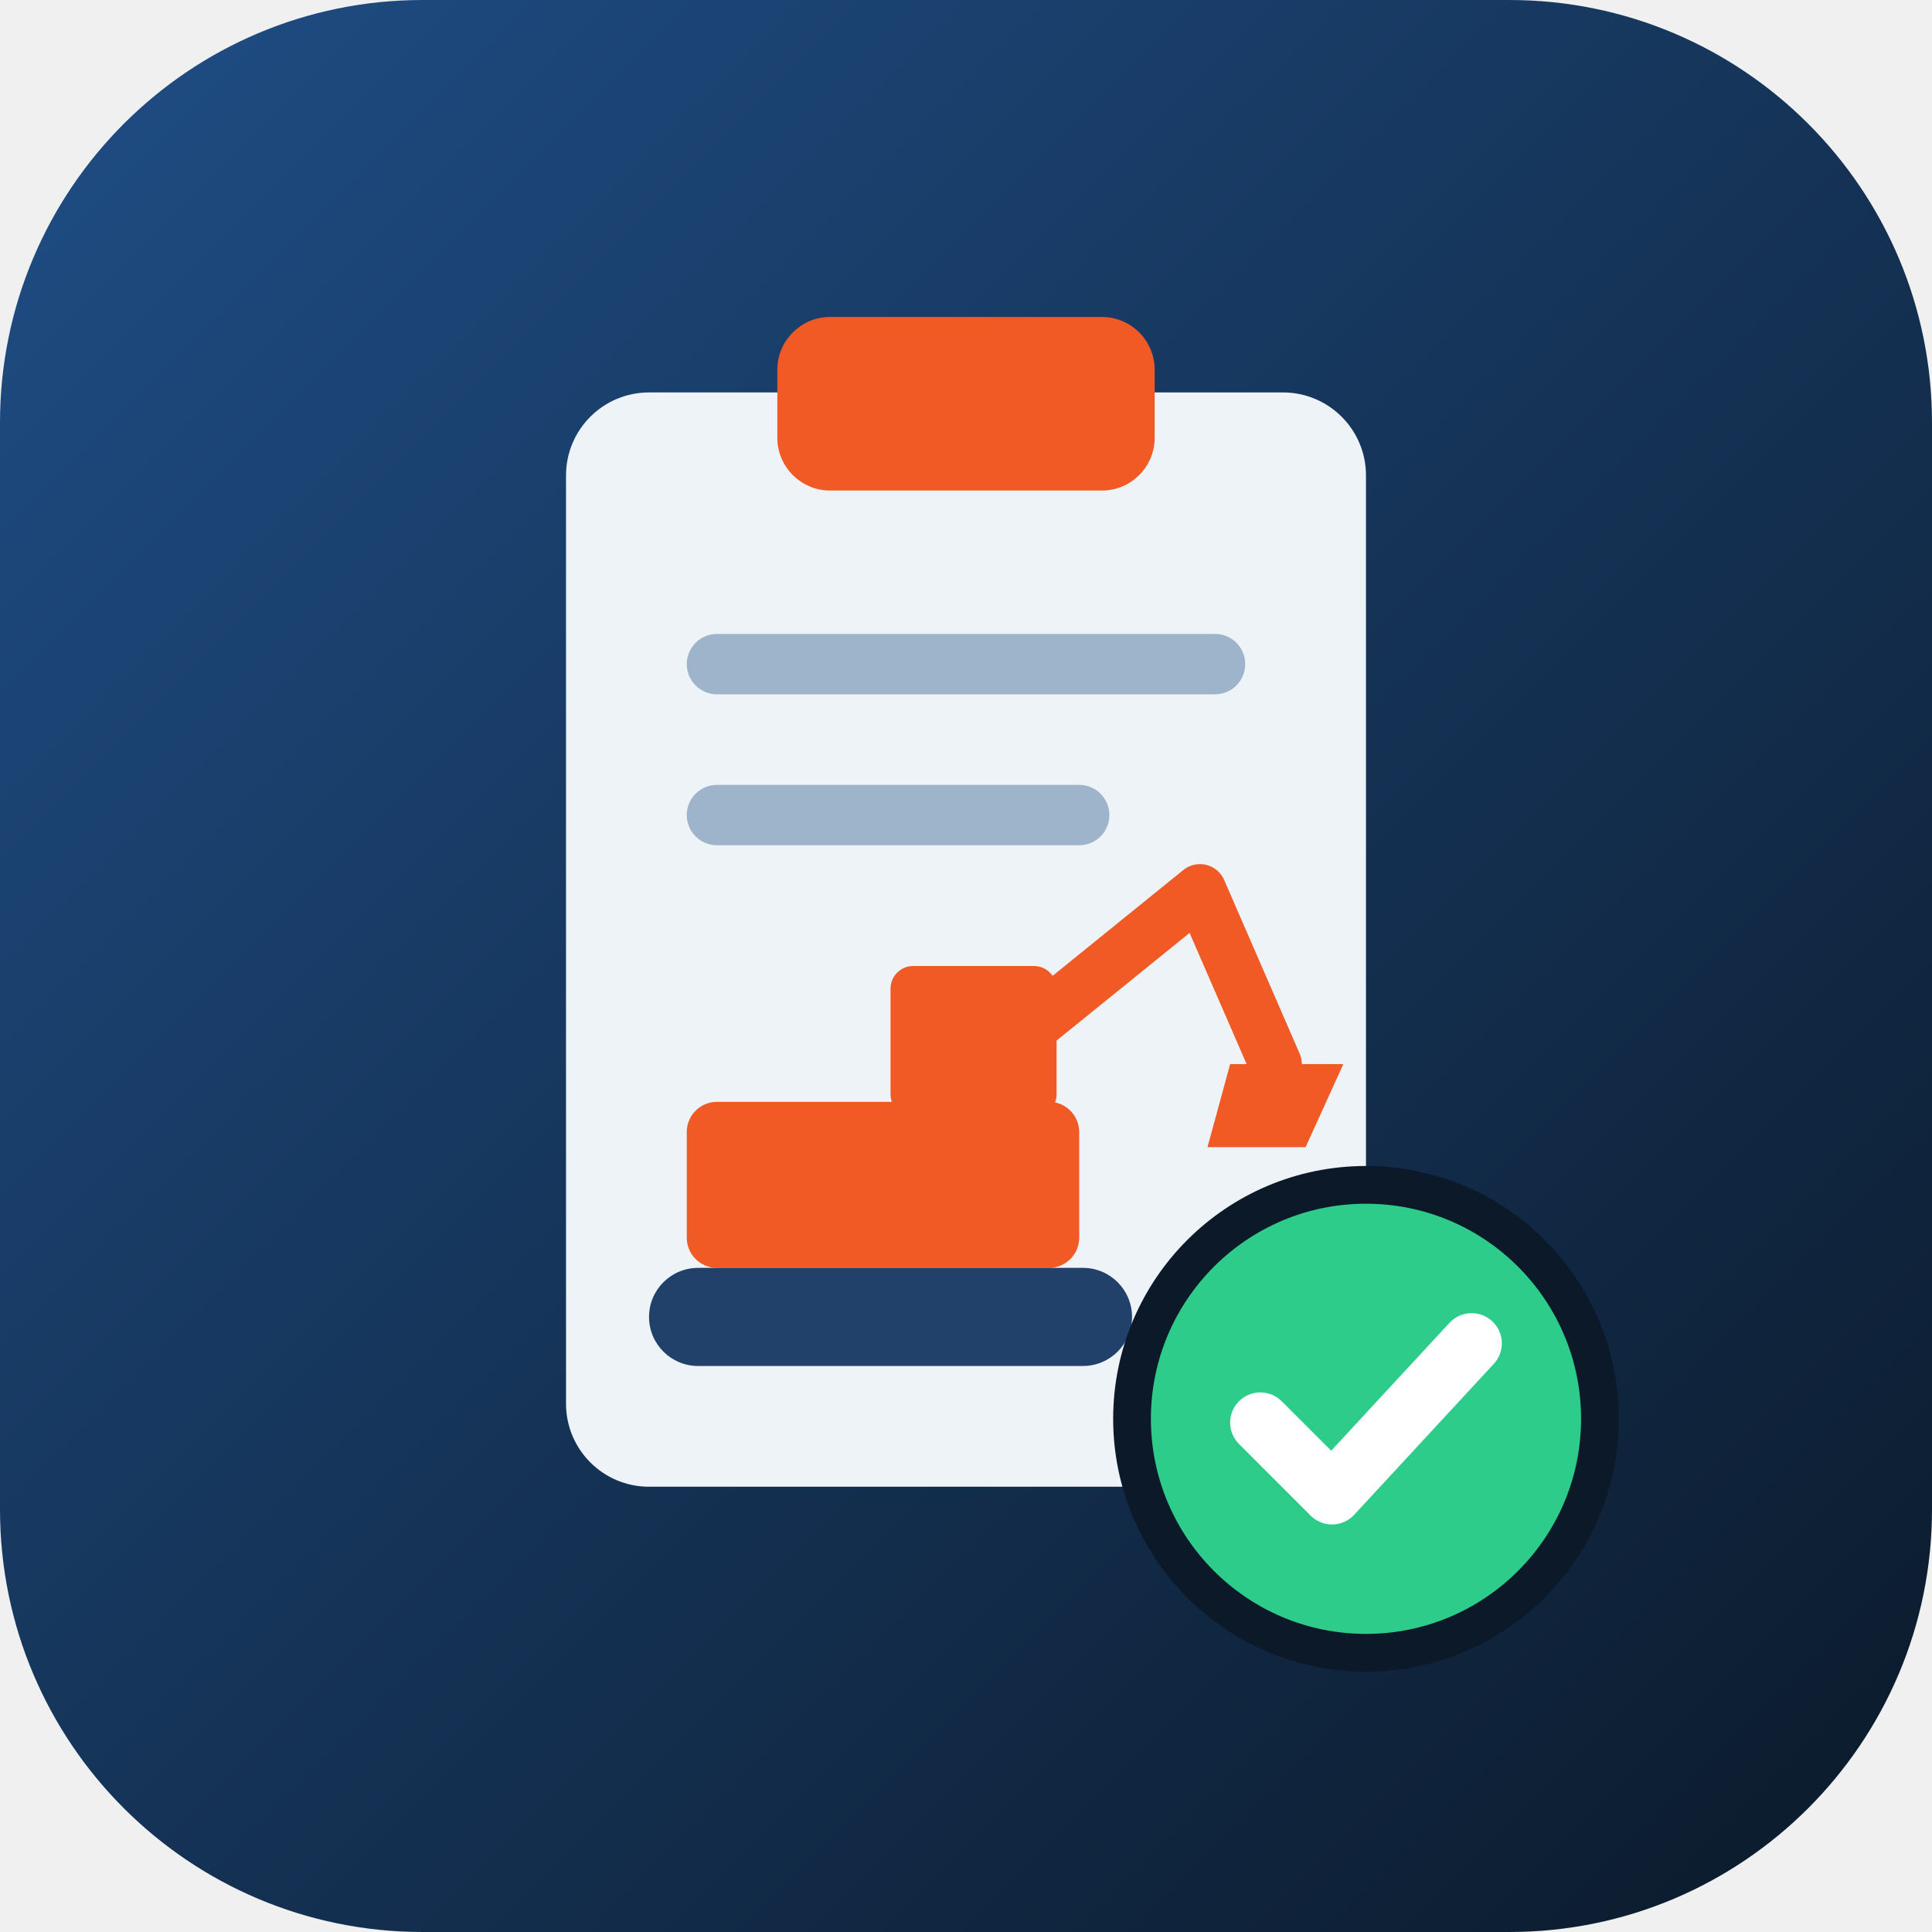
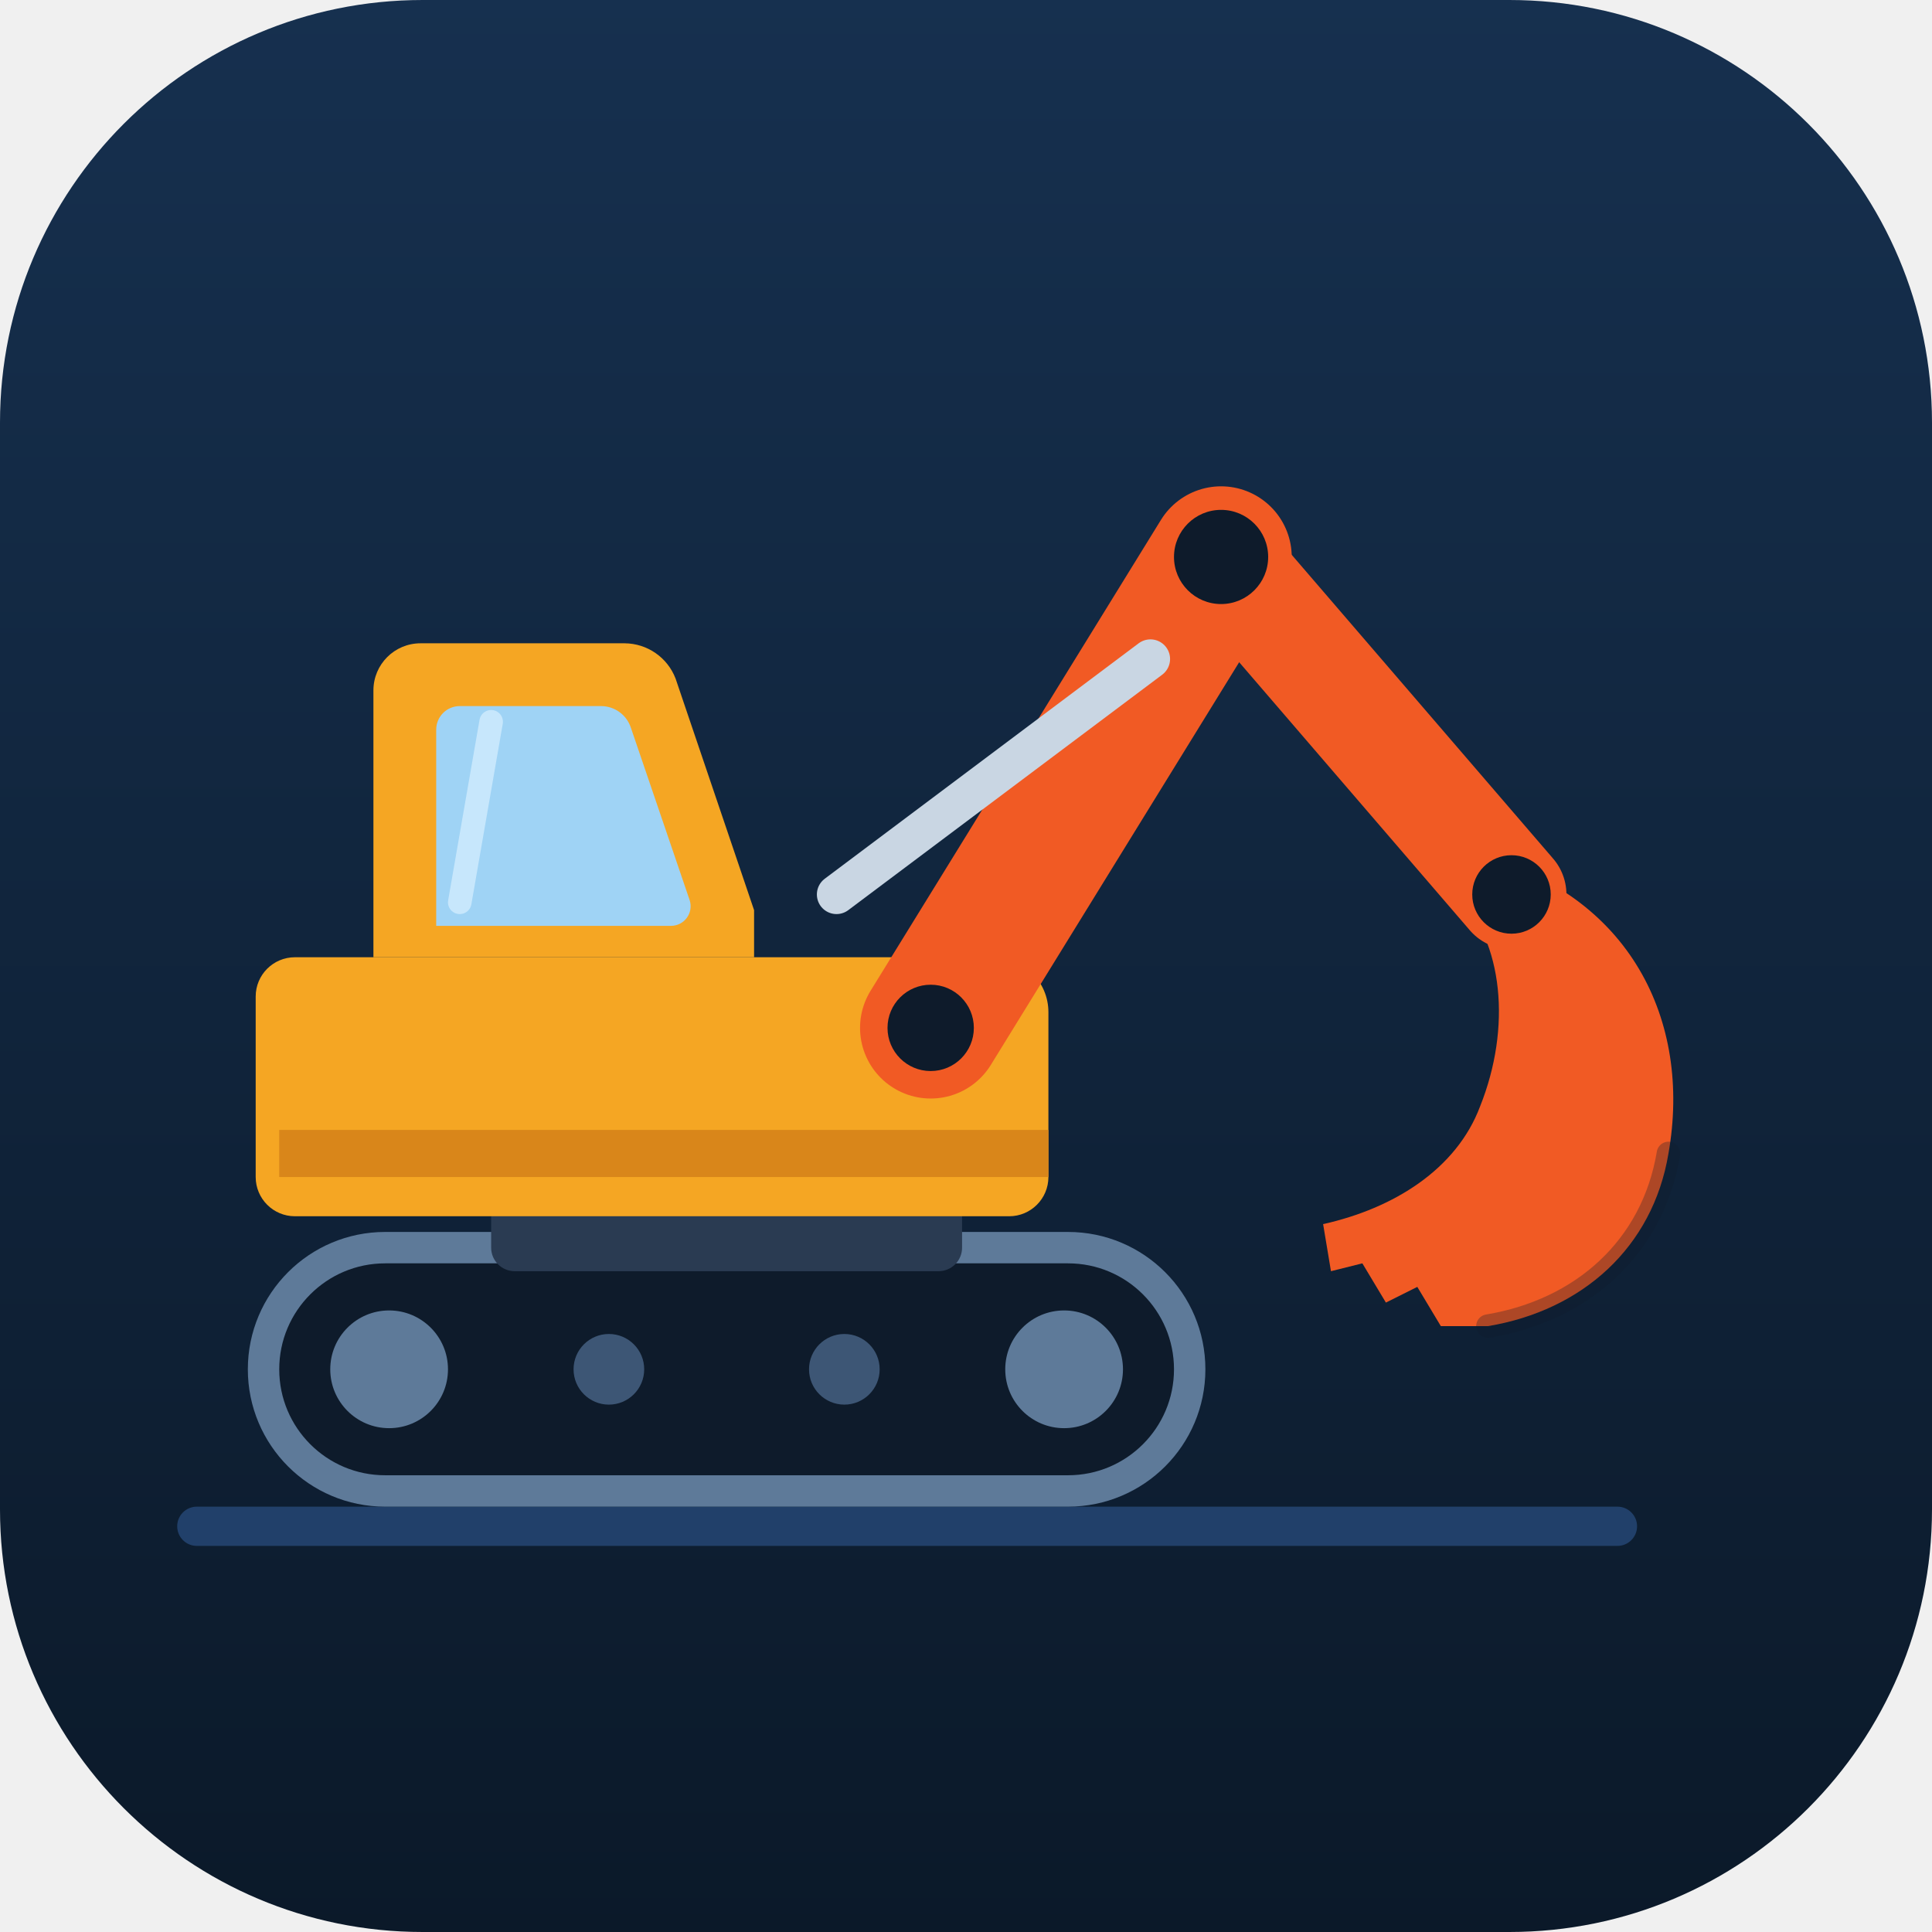
<svg xmlns="http://www.w3.org/2000/svg" viewBox="0 0 512 512">
  <defs>
-     <linearGradient id="g" x1="0" y1="0" x2="1" y2="1">
-       <stop offset="0" stop-color="#1F4E86" />
+     <linearGradient id="fundo" x1="0" y1="0" x2="0" y2="1">
+       <stop offset="0" stop-color="#16304F" />
      <stop offset="1" stop-color="#0B1929" />
    </linearGradient>
  </defs>
-   <rect width="512" height="512" rx="112" fill="url(#g)" />
-   <rect x="150" y="104" width="212" height="290" rx="22" fill="#EEF3F8" />
-   <rect x="206" y="84" width="100" height="46" rx="14" fill="#F15A24" />
-   <path d="M190 176h132M190 216h96" stroke="#9DB4CA" stroke-width="16" stroke-linecap="round" />
-   <g fill="#F15A24">
-     <rect x="182" y="292" width="104" height="44" rx="8" />
-     <rect x="236" y="256" width="44" height="40" rx="6" />
-     <rect x="172" y="336" width="128" height="26" rx="13" fill="#21406A" />
+   <rect id="bg" width="512" height="512" rx="112" fill="url(#fundo)" />
+   <g id="maquina" transform="translate(256 262) scale(1.04) translate(-271 -260)">
+     <rect x="70" y="392" width="372" height="10" rx="5" fill="#21406A" />
+     <rect x="92" y="326" width="236" height="62" rx="31" fill="#0E1B2B" stroke="#5E7A99" stroke-width="8" />
+     <circle cx="124" cy="357" r="15" fill="#5E7A99" />
+     <circle cx="296" cy="357" r="15" fill="#5E7A99" />
+     <circle cx="180" cy="357" r="9" fill="#3D5675" />
+     <circle cx="240" cy="357" r="9" fill="#3D5675" />
+     <rect x="150" y="306" width="120" height="26" rx="6" fill="#2A3B52" />
+     <path d="M100 252 h178 a14 14 0 0 1 14 14 v42 a10 10 0 0 1 -10 10 h-182 a10 10 0 0 1 -10 -10 v-46 a10 10 0 0 1 10 -10 z" fill="#F5A623" />
+     <rect x="96" y="296" width="196" height="12" fill="#D9861A" />
+     <path d="M120 252 v-68 a12 12 0 0 1 12 -12 h52 a14 14 0 0 1 13 9 l20 59 v12 z" fill="#F5A623" />
+     <path d="M136 244 v-50 a6 6 0 0 1 6 -6 h36 a8 8 0 0 1 7.6 5.5 l15 44 a5 5 0 0 1 -4.7 6.5 z" fill="#9FD3F5" />
+     <path d="M150 192 l-8 46" stroke="#D9F0FF" stroke-width="6" stroke-linecap="round" opacity=".7" />
+     <path d="M262 270 L336 150" stroke="#F15A24" stroke-width="36" stroke-linecap="round" fill="none" />
+     <path d="M336 150 L410 236" stroke="#F15A24" stroke-width="28" stroke-linecap="round" fill="none" />
+     <path d="M238 236 L318 176" stroke="#C9D6E3" stroke-width="10" stroke-linecap="round" />
+     <circle cx="262" cy="270" r="11" fill="#0E1B2B" />
+     <circle cx="336" cy="150" r="12" fill="#0E1B2B" />
+     <path d="M402 226 C 440 236 456 268 450 302 C 446 326 428 342 404 346 L 392 346 L 386 336 L 378 340 L 372 330 L 364 332 L 362 320 C 380 316 396 306 402 290 C 410 270 408 248 396 236 Z" fill="#F15A24" />
+     <path d="M450 302 C 446 326 428 342 404 346" stroke="#0E1B2B" stroke-width="6" fill="none" opacity=".3" stroke-linecap="round" />
+     <circle cx="410" cy="236" r="10" fill="#0E1B2B" />
  </g>
-   <path d="M276 270 L318 236 L338 282" fill="none" stroke="#F15A24" stroke-width="14" stroke-linecap="round" stroke-linejoin="round" />
-   <path d="M326 282h30l-10 22h-26z" fill="#F15A24" />
-   <circle cx="362" cy="376" r="62" fill="#2ECC8A" stroke="#0B1929" stroke-width="10" />
-   <path d="M334 377l19 19 37-40" fill="none" stroke="#fff" stroke-width="16" stroke-linecap="round" stroke-linejoin="round" />
</svg>
